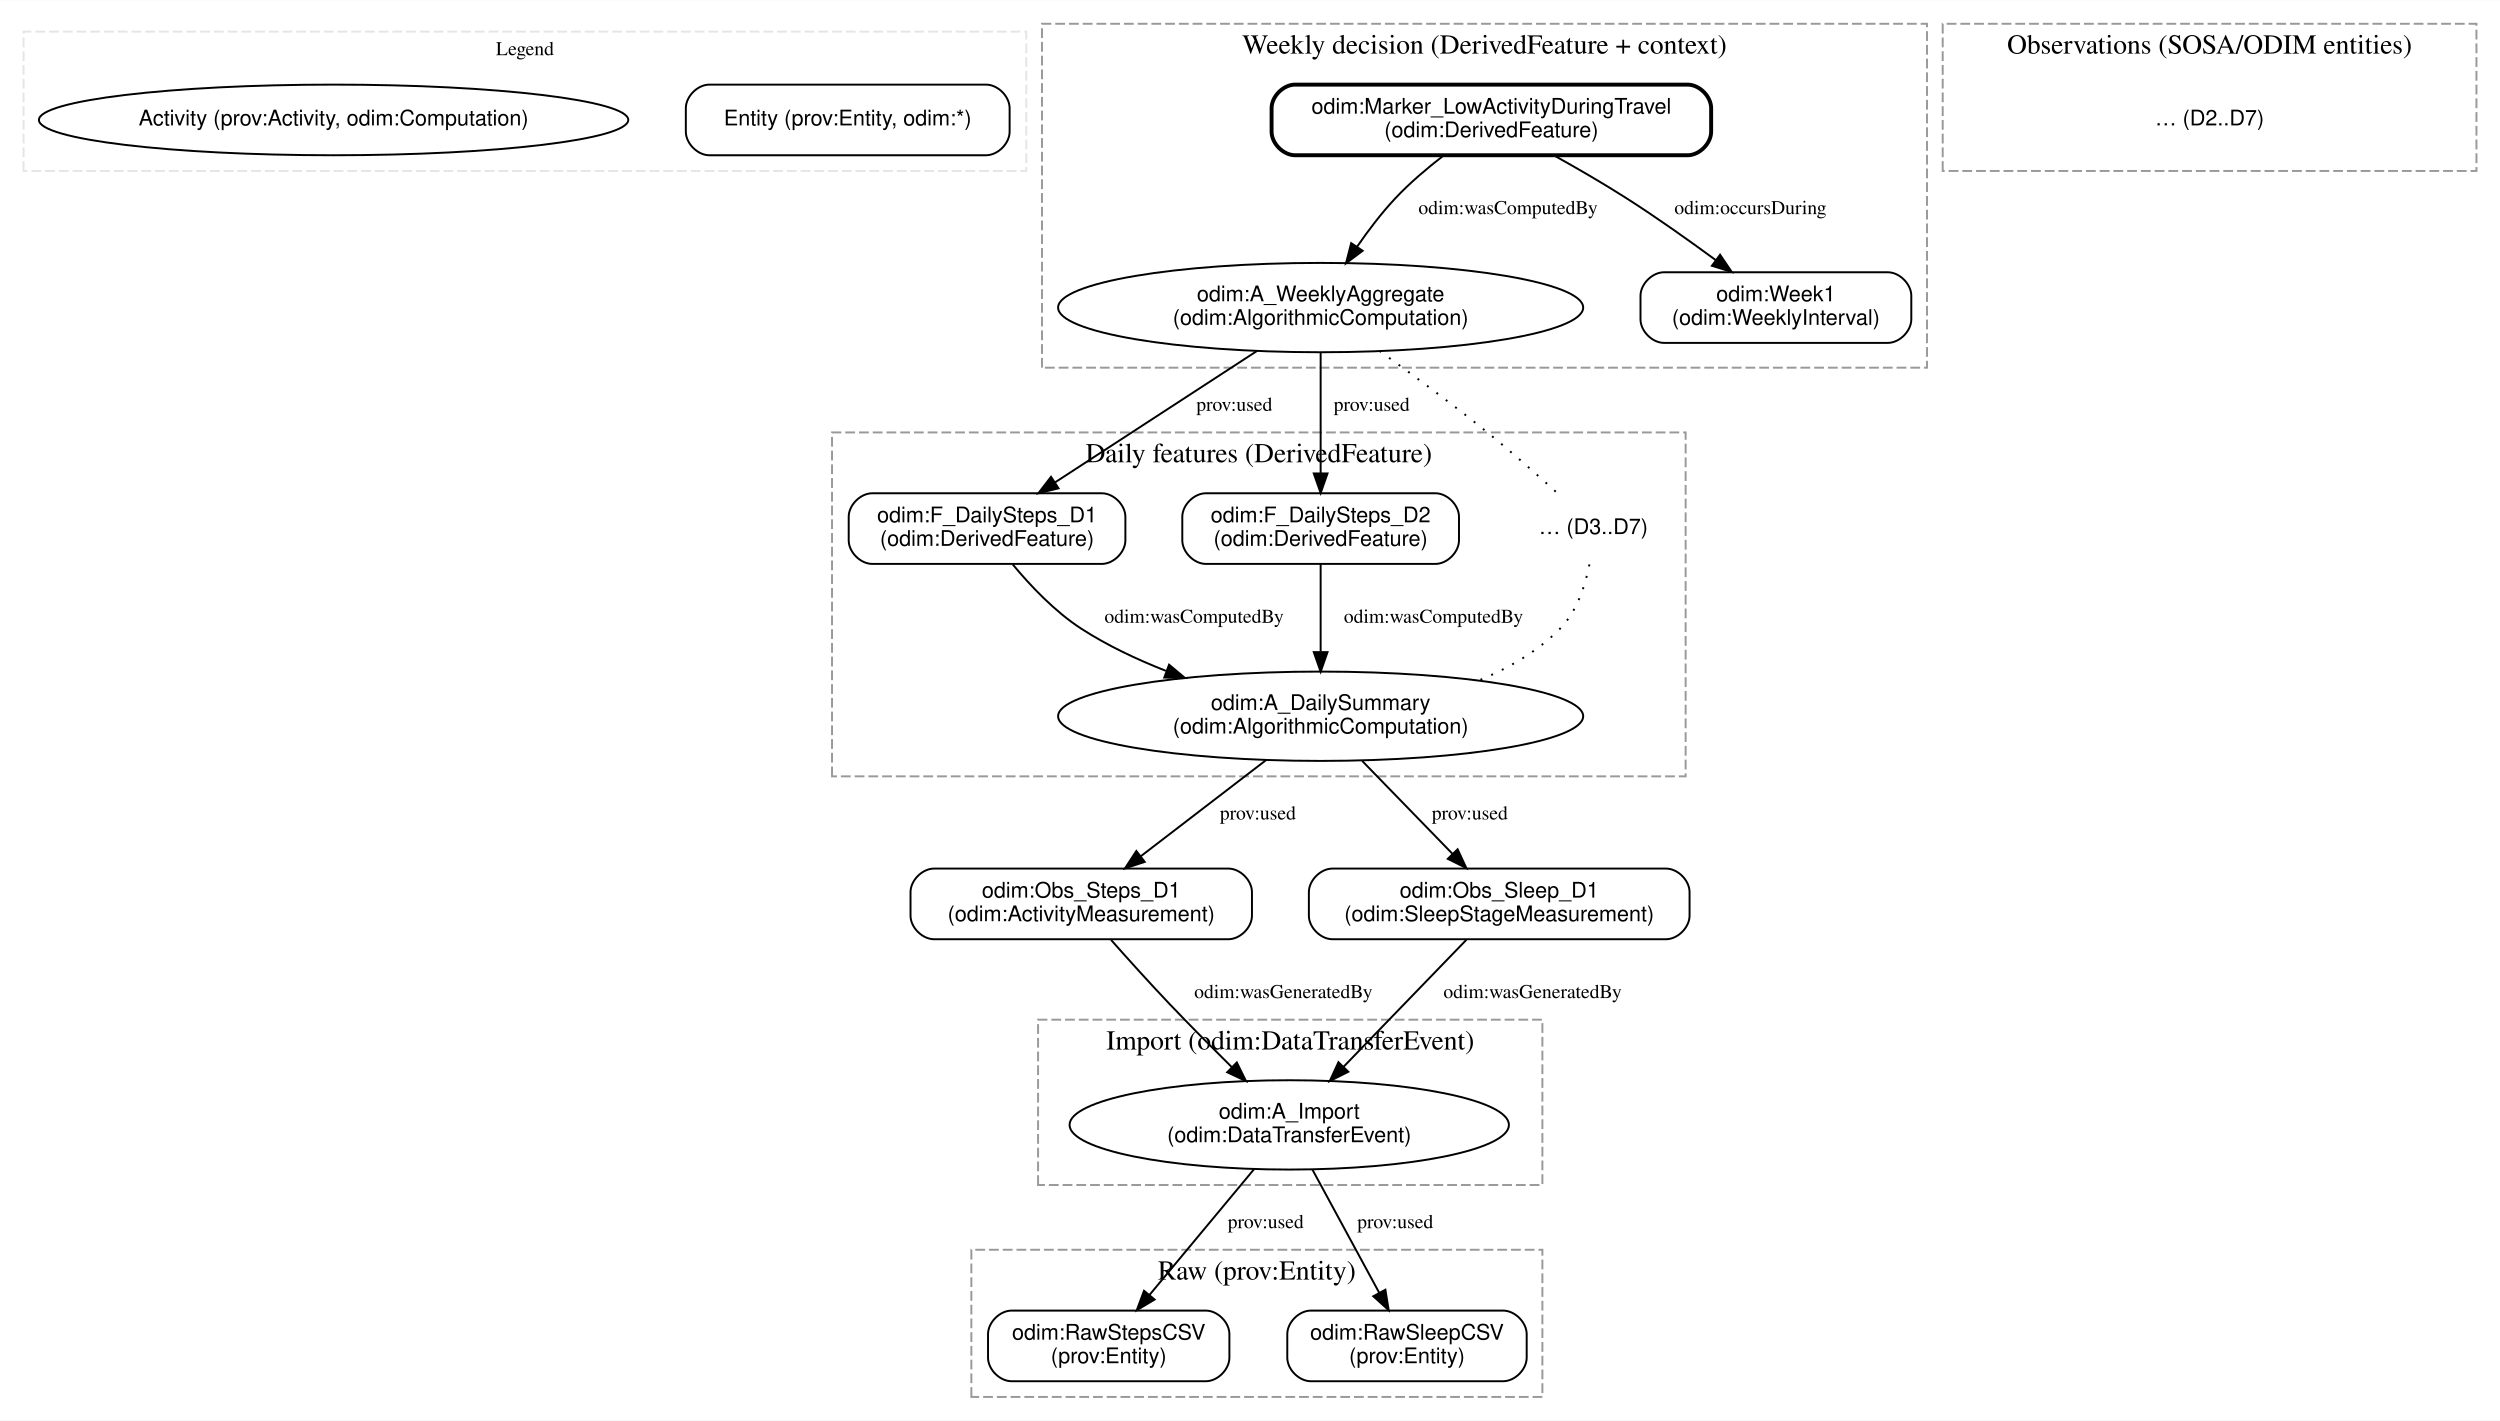
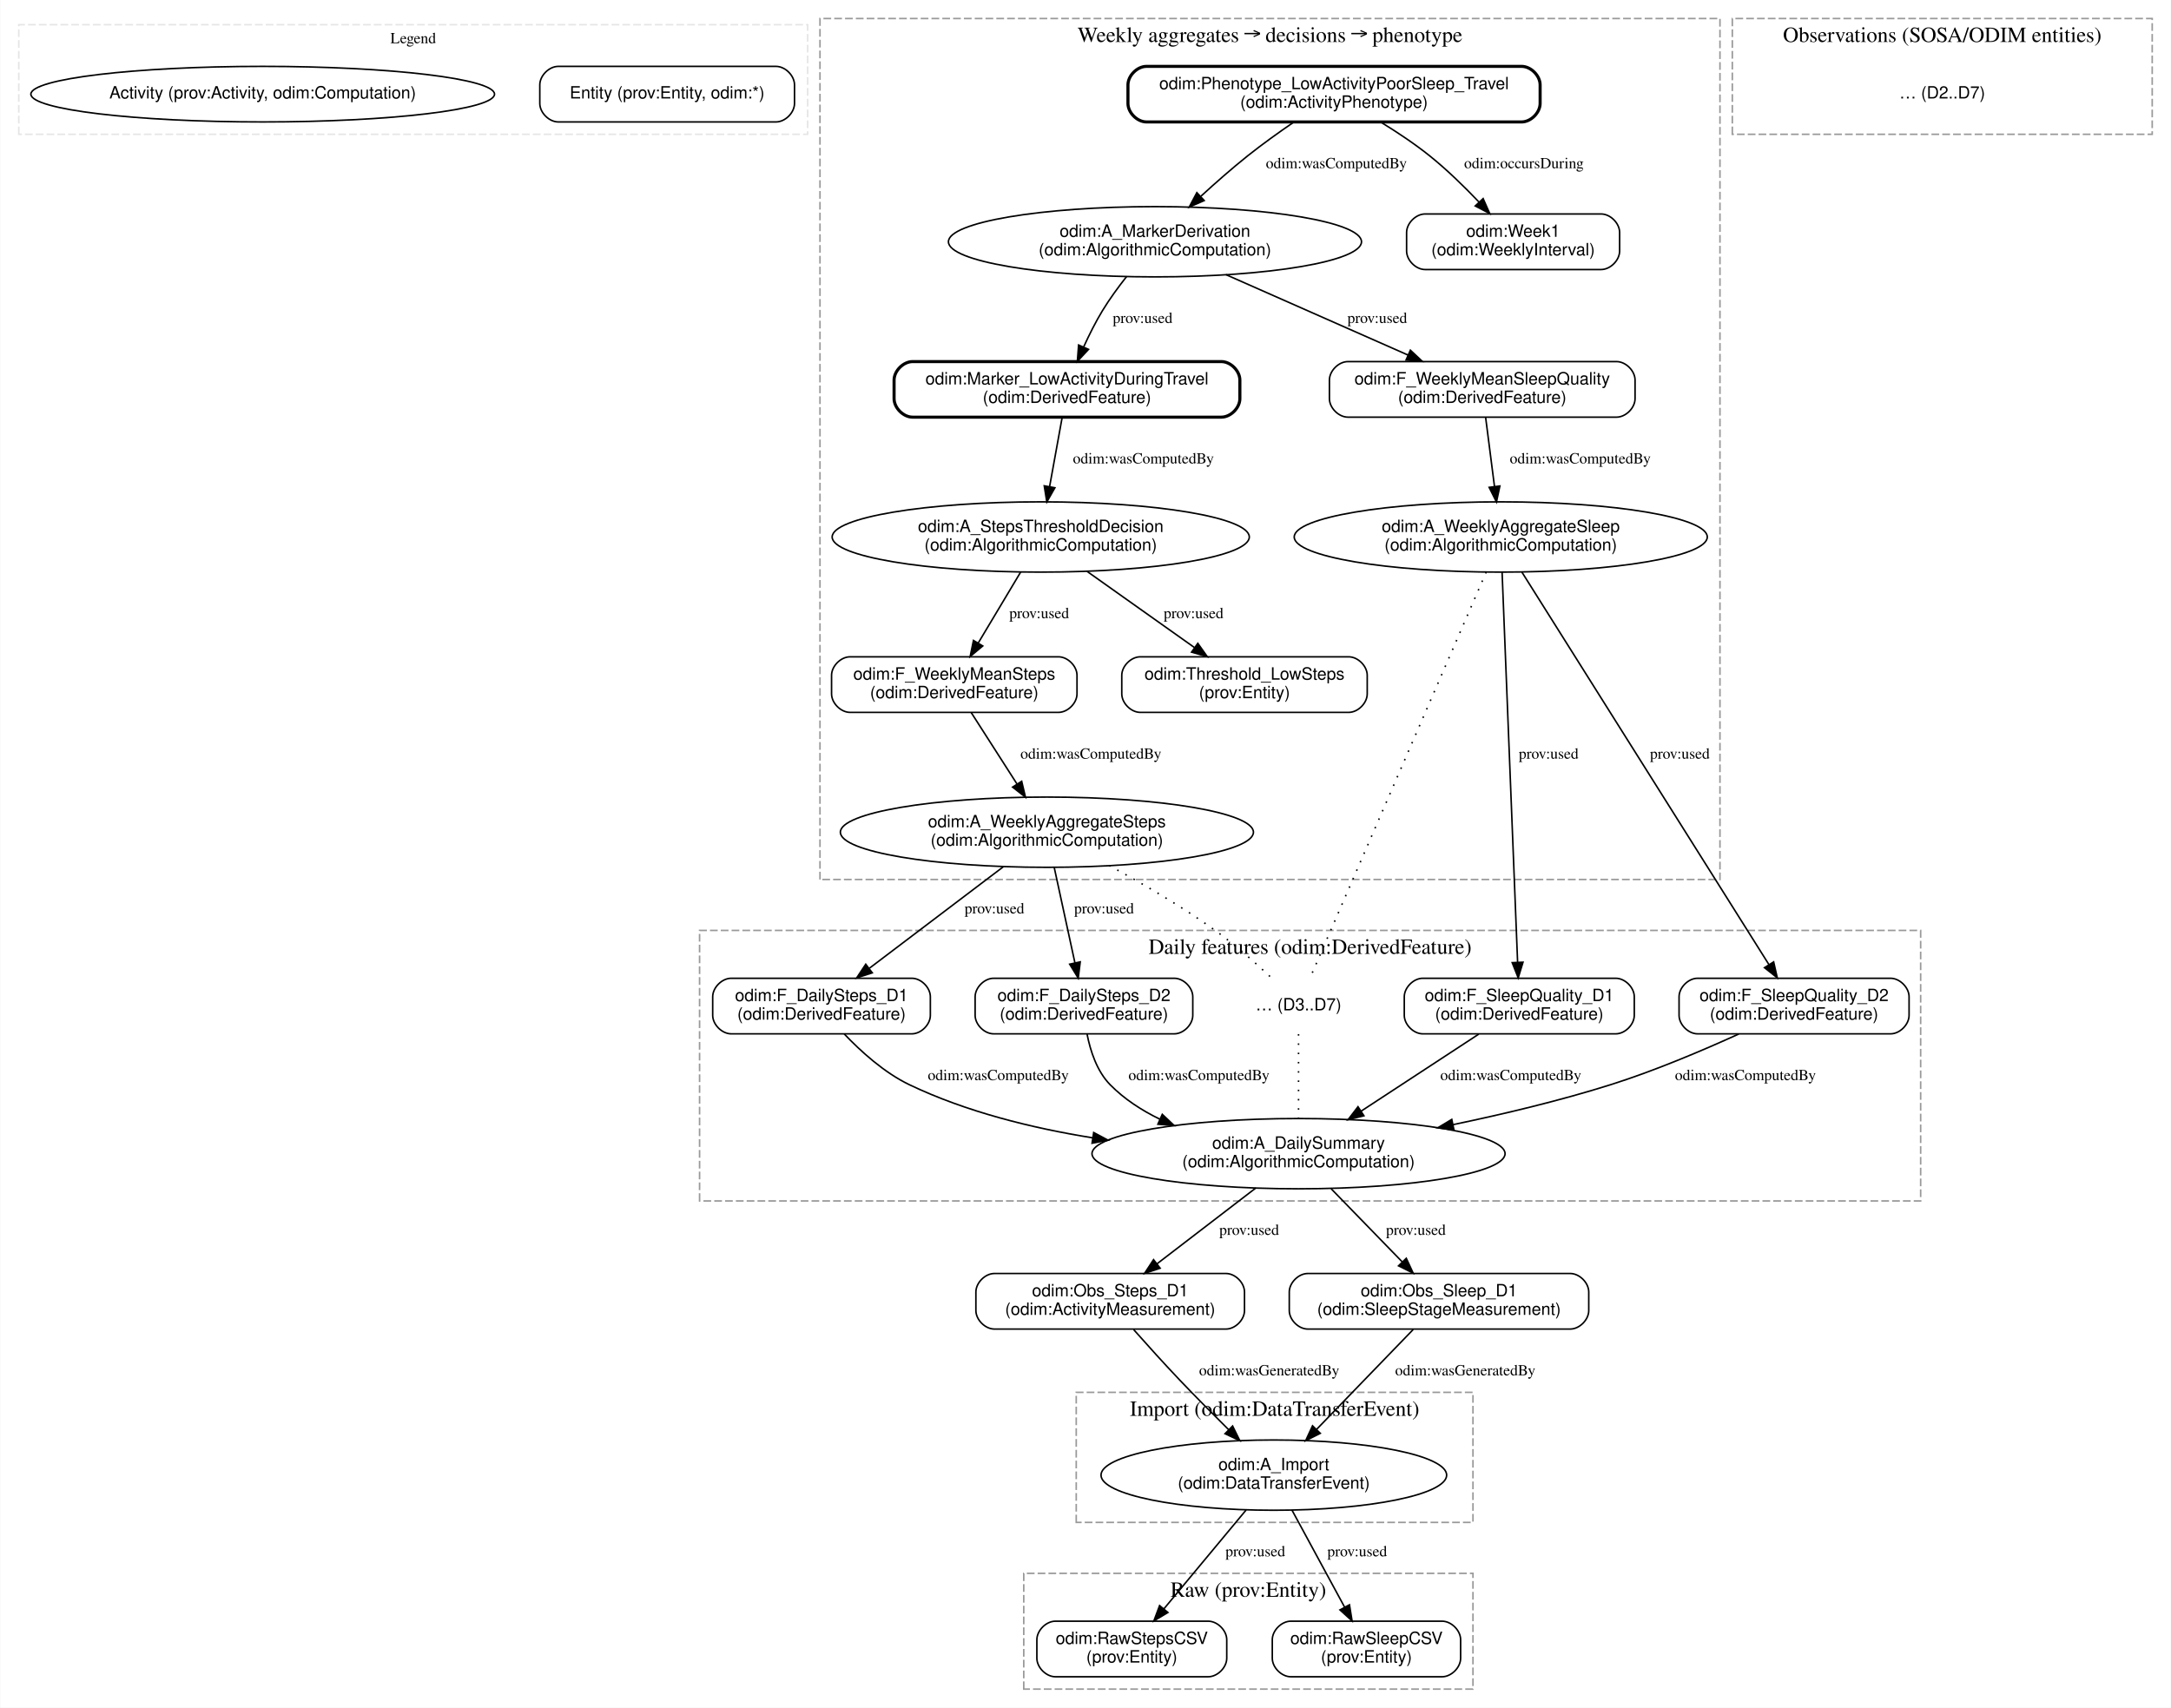
- <svg xmlns="http://www.w3.org/2000/svg" width="1274pt" height="724pt" viewBox="0.00 0.00 1274.00 723.76">
-   <g id="graph0" class="graph" transform="scale(1 1) rotate(0) translate(4 719.76)">
-     <polygon fill="white" stroke="transparent" points="-4,4 -4,-719.76 1270,-719.76 1270,4 -4,4" />
+ <svg xmlns="http://www.w3.org/2000/svg" width="1406pt" height="1106pt" viewBox="0.00 0.00 1406.00 1106.27">
+   <g id="graph0" class="graph" transform="scale(1 1) rotate(0) translate(4 1102.27)">
+     <polygon fill="white" stroke="transparent" points="-4,4 -4,-1102.27 1402,-1102.27 1402,4 -4,4" />
    <g id="clust1" class="cluster">
-       <polygon fill="none" stroke="#e5e5e5" stroke-dasharray="5,2" points="8,-632.76 8,-703.76 519,-703.76 519,-632.76 8,-632.76" />
-       <text text-anchor="middle" x="263.5" y="-691.76" font-family="Times,serif" font-size="10.00">Legend</text>
+       <polygon fill="none" stroke="#e5e5e5" stroke-dasharray="5,2" points="8,-1015.27 8,-1086.27 519,-1086.27 519,-1015.27 8,-1015.27" />
+       <text text-anchor="middle" x="263.5" y="-1074.27" font-family="Times,serif" font-size="10.00">Legend</text>
    </g>
    <g id="clust2" class="cluster">
-       <polygon fill="none" stroke="#999999" stroke-dasharray="5,2" points="491,-8 491,-83 782,-83 782,-8 491,-8" />
-       <text text-anchor="middle" x="636.5" y="-67.8" font-family="Times,serif" font-size="14.00">Raw (prov:Entity)</text>
+       <polygon fill="none" stroke="#999999" stroke-dasharray="5,2" points="659,-8 659,-83 950,-83 950,-8 659,-8" />
+       <text text-anchor="middle" x="804.5" y="-67.8" font-family="Times,serif" font-size="14.00">Raw (prov:Entity)</text>
    </g>
    <g id="clust3" class="cluster">
-       <polygon fill="none" stroke="#999999" stroke-dasharray="5,2" points="525,-116 525,-200.25 782,-200.25 782,-116 525,-116" />
-       <text text-anchor="middle" x="653.5" y="-185.05" font-family="Times,serif" font-size="14.00">Import (odim:DataTransferEvent)</text>
+       <polygon fill="none" stroke="#999999" stroke-dasharray="5,2" points="693,-116 693,-200.25 950,-200.25 950,-116 693,-116" />
+       <text text-anchor="middle" x="821.5" y="-185.05" font-family="Times,serif" font-size="14.00">Import (odim:DataTransferEvent)</text>
    </g>
    <g id="clust4" class="cluster">
-       <polygon fill="none" stroke="#999999" stroke-dasharray="5,2" points="986,-632.76 986,-707.76 1258,-707.76 1258,-632.76 986,-632.76" />
-       <text text-anchor="middle" x="1122" y="-692.56" font-family="Times,serif" font-size="14.00">Observations (SOSA/ODIM entities)</text>
+       <polygon fill="none" stroke="#999999" stroke-dasharray="5,2" points="1118,-1015.27 1118,-1090.27 1390,-1090.27 1390,-1015.27 1118,-1015.27" />
+       <text text-anchor="middle" x="1254" y="-1075.07" font-family="Times,serif" font-size="14.00">Observations (SOSA/ODIM entities)</text>
    </g>
    <g id="clust5" class="cluster">
-       <polygon fill="none" stroke="#999999" stroke-dasharray="5,2" points="420,-324.25 420,-499.51 855,-499.51 855,-324.25 420,-324.25" />
-       <text text-anchor="middle" x="637.5" y="-484.31" font-family="Times,serif" font-size="14.00">Daily features (DerivedFeature)</text>
+       <polygon fill="none" stroke="#999999" stroke-dasharray="5,2" points="449,-324.25 449,-499.51 1240,-499.51 1240,-324.25 449,-324.25" />
+       <text text-anchor="middle" x="844.5" y="-484.31" font-family="Times,serif" font-size="14.00">Daily features (odim:DerivedFeature)</text>
    </g>
    <g id="clust6" class="cluster">
-       <polygon fill="none" stroke="#999999" stroke-dasharray="5,2" points="527,-532.51 527,-707.76 978,-707.76 978,-532.51 527,-532.51" />
-       <text text-anchor="middle" x="752.5" y="-692.56" font-family="Times,serif" font-size="14.00">Weekly decision (DerivedFeature + context)</text>
+       <polygon fill="none" stroke="#999999" stroke-dasharray="5,2" points="527,-532.51 527,-1090.27 1110,-1090.27 1110,-532.51 527,-532.51" />
+       <text text-anchor="middle" x="818.5" y="-1075.07" font-family="Times,serif" font-size="14.00">Weekly aggregates → decisions → phenotype</text>
    </g>
    <g id="node1" class="node">
-       <path fill="none" stroke="black" d="M498.5,-676.76C498.5,-676.76 357.5,-676.76 357.5,-676.76 351.5,-676.76 345.5,-670.76 345.5,-664.76 345.5,-664.76 345.5,-652.76 345.5,-652.76 345.5,-646.76 351.5,-640.76 357.5,-640.76 357.5,-640.76 498.5,-640.76 498.5,-640.76 504.5,-640.76 510.5,-646.76 510.5,-652.76 510.5,-652.76 510.5,-664.76 510.5,-664.76 510.5,-670.76 504.5,-676.76 498.5,-676.76" />
-       <text text-anchor="middle" x="428" y="-655.96" font-family="Helvetica,sans-Serif" font-size="11.00">Entity (prov:Entity, odim:*)</text>
+       <path fill="none" stroke="black" d="M498.5,-1059.27C498.5,-1059.27 357.5,-1059.27 357.5,-1059.27 351.5,-1059.27 345.5,-1053.27 345.5,-1047.27 345.5,-1047.27 345.5,-1035.27 345.5,-1035.27 345.5,-1029.27 351.5,-1023.27 357.5,-1023.27 357.5,-1023.27 498.5,-1023.27 498.5,-1023.27 504.5,-1023.27 510.5,-1029.27 510.5,-1035.27 510.5,-1035.27 510.5,-1047.27 510.5,-1047.27 510.5,-1053.27 504.5,-1059.27 498.5,-1059.27" />
+       <text text-anchor="middle" x="428" y="-1038.47" font-family="Helvetica,sans-Serif" font-size="11.00">Entity (prov:Entity, odim:*)</text>
    </g>
    <g id="node2" class="node">
-       <ellipse fill="none" stroke="black" cx="166" cy="-658.76" rx="150.17" ry="18" />
-       <text text-anchor="middle" x="166" y="-655.96" font-family="Helvetica,sans-Serif" font-size="11.00">Activity (prov:Activity, odim:Computation)</text>
+       <ellipse fill="none" stroke="black" cx="166" cy="-1041.27" rx="150.17" ry="18" />
+       <text text-anchor="middle" x="166" y="-1038.47" font-family="Helvetica,sans-Serif" font-size="11.00">Activity (prov:Activity, odim:Computation)</text>
    </g>
    <g id="node3" class="node">
-       <path fill="none" stroke="black" d="M610.5,-52C610.5,-52 511.5,-52 511.5,-52 505.5,-52 499.5,-46 499.5,-40 499.5,-40 499.5,-28 499.5,-28 499.5,-22 505.5,-16 511.5,-16 511.5,-16 610.5,-16 610.5,-16 616.5,-16 622.5,-22 622.5,-28 622.5,-28 622.5,-40 622.5,-40 622.5,-46 616.5,-52 610.5,-52" />
-       <text text-anchor="middle" x="561" y="-37.2" font-family="Helvetica,sans-Serif" font-size="11.00">odim:RawStepsCSV</text>
-       <text text-anchor="middle" x="561" y="-25.2" font-family="Helvetica,sans-Serif" font-size="11.00">(prov:Entity)</text>
+       <path fill="none" stroke="black" d="M778.5,-52C778.5,-52 679.5,-52 679.5,-52 673.5,-52 667.5,-46 667.5,-40 667.5,-40 667.5,-28 667.5,-28 667.5,-22 673.5,-16 679.5,-16 679.5,-16 778.5,-16 778.5,-16 784.5,-16 790.5,-22 790.5,-28 790.5,-28 790.5,-40 790.5,-40 790.5,-46 784.5,-52 778.5,-52" />
+       <text text-anchor="middle" x="729" y="-37.2" font-family="Helvetica,sans-Serif" font-size="11.00">odim:RawStepsCSV</text>
+       <text text-anchor="middle" x="729" y="-25.2" font-family="Helvetica,sans-Serif" font-size="11.00">(prov:Entity)</text>
    </g>
    <g id="node4" class="node">
-       <path fill="none" stroke="black" d="M762,-52C762,-52 664,-52 664,-52 658,-52 652,-46 652,-40 652,-40 652,-28 652,-28 652,-22 658,-16 664,-16 664,-16 762,-16 762,-16 768,-16 774,-22 774,-28 774,-28 774,-40 774,-40 774,-46 768,-52 762,-52" />
-       <text text-anchor="middle" x="713" y="-37.2" font-family="Helvetica,sans-Serif" font-size="11.00">odim:RawSleepCSV</text>
-       <text text-anchor="middle" x="713" y="-25.2" font-family="Helvetica,sans-Serif" font-size="11.00">(prov:Entity)</text>
+       <path fill="none" stroke="black" d="M930,-52C930,-52 832,-52 832,-52 826,-52 820,-46 820,-40 820,-40 820,-28 820,-28 820,-22 826,-16 832,-16 832,-16 930,-16 930,-16 936,-16 942,-22 942,-28 942,-28 942,-40 942,-40 942,-46 936,-52 930,-52" />
+       <text text-anchor="middle" x="881" y="-37.2" font-family="Helvetica,sans-Serif" font-size="11.00">odim:RawSleepCSV</text>
+       <text text-anchor="middle" x="881" y="-25.2" font-family="Helvetica,sans-Serif" font-size="11.00">(prov:Entity)</text>
    </g>
    <g id="node5" class="node">
-       <ellipse fill="none" stroke="black" cx="653" cy="-146.63" rx="111.95" ry="22.76" />
-       <text text-anchor="middle" x="653" y="-149.83" font-family="Helvetica,sans-Serif" font-size="11.00">odim:A_Import</text>
-       <text text-anchor="middle" x="653" y="-137.83" font-family="Helvetica,sans-Serif" font-size="11.00">(odim:DataTransferEvent)</text>
+       <ellipse fill="none" stroke="black" cx="821" cy="-146.63" rx="111.95" ry="22.76" />
+       <text text-anchor="middle" x="821" y="-149.83" font-family="Helvetica,sans-Serif" font-size="11.00">odim:A_Import</text>
+       <text text-anchor="middle" x="821" y="-137.83" font-family="Helvetica,sans-Serif" font-size="11.00">(odim:DataTransferEvent)</text>
    </g>
    <g id="edge1" class="edge">
-       <path fill="none" stroke="black" d="M635.04,-124.03C619.76,-105.66 597.8,-79.25 581.77,-59.97" />
-       <polygon fill="black" stroke="black" points="584.38,-57.64 575.29,-52.19 579,-62.11 584.38,-57.64" />
-       <text text-anchor="middle" x="641" y="-94" font-family="Times,serif" font-size="10.00">prov:used</text>
+       <path fill="none" stroke="black" d="M803.04,-124.03C787.76,-105.66 765.8,-79.25 749.77,-59.97" />
+       <polygon fill="black" stroke="black" points="752.38,-57.64 743.29,-52.19 747,-62.11 752.38,-57.64" />
+       <text text-anchor="middle" x="809" y="-94" font-family="Times,serif" font-size="10.00">prov:used</text>
    </g>
    <g id="edge2" class="edge">
-       <path fill="none" stroke="black" d="M664.71,-124.03C674.5,-105.99 688.49,-80.19 698.89,-61.01" />
-       <polygon fill="black" stroke="black" points="701.99,-62.64 703.68,-52.19 695.83,-59.31 701.99,-62.64" />
-       <text text-anchor="middle" x="707" y="-94" font-family="Times,serif" font-size="10.00">prov:used</text>
+       <path fill="none" stroke="black" d="M832.71,-124.03C842.5,-105.99 856.49,-80.19 866.89,-61.01" />
+       <polygon fill="black" stroke="black" points="869.99,-62.64 871.68,-52.19 863.83,-59.31 869.99,-62.64" />
+       <text text-anchor="middle" x="875" y="-94" font-family="Times,serif" font-size="10.00">prov:used</text>
    </g>
    <g id="node6" class="node">
-       <path fill="none" stroke="black" d="M622,-277.25C622,-277.25 472,-277.25 472,-277.25 466,-277.25 460,-271.25 460,-265.25 460,-265.25 460,-253.25 460,-253.25 460,-247.25 466,-241.25 472,-241.25 472,-241.25 622,-241.25 622,-241.25 628,-241.25 634,-247.25 634,-253.25 634,-253.25 634,-265.25 634,-265.25 634,-271.25 628,-277.25 622,-277.25" />
-       <text text-anchor="middle" x="547" y="-262.45" font-family="Helvetica,sans-Serif" font-size="11.00">odim:Obs_Steps_D1</text>
-       <text text-anchor="middle" x="547" y="-250.45" font-family="Helvetica,sans-Serif" font-size="11.00">(odim:ActivityMeasurement)</text>
+       <path fill="none" stroke="black" d="M790,-277.25C790,-277.25 640,-277.25 640,-277.25 634,-277.25 628,-271.25 628,-265.25 628,-265.25 628,-253.25 628,-253.25 628,-247.25 634,-241.25 640,-241.25 640,-241.25 790,-241.25 790,-241.25 796,-241.25 802,-247.25 802,-253.25 802,-253.25 802,-265.25 802,-265.25 802,-271.25 796,-277.25 790,-277.25" />
+       <text text-anchor="middle" x="715" y="-262.45" font-family="Helvetica,sans-Serif" font-size="11.00">odim:Obs_Steps_D1</text>
+       <text text-anchor="middle" x="715" y="-250.45" font-family="Helvetica,sans-Serif" font-size="11.00">(odim:ActivityMeasurement)</text>
    </g>
    <g id="edge3" class="edge">
-       <path fill="none" stroke="black" d="M562.18,-240.92C570.8,-231.19 581.86,-218.91 592,-208.25 602.19,-197.55 613.62,-186.06 623.8,-175.99" />
-       <polygon fill="black" stroke="black" points="626.29,-178.45 630.97,-168.94 621.38,-173.46 626.29,-178.45" />
-       <text text-anchor="middle" x="650" y="-211.25" font-family="Times,serif" font-size="10.00">odim:wasGeneratedBy</text>
+       <path fill="none" stroke="black" d="M730.18,-240.92C738.8,-231.19 749.86,-218.91 760,-208.25 770.19,-197.55 781.62,-186.06 791.8,-175.99" />
+       <polygon fill="black" stroke="black" points="794.29,-178.45 798.97,-168.94 789.38,-173.46 794.29,-178.45" />
+       <text text-anchor="middle" x="818" y="-211.25" font-family="Times,serif" font-size="10.00">odim:wasGeneratedBy</text>
    </g>
    <g id="node7" class="node">
-       <path fill="none" stroke="black" d="M845,-277.25C845,-277.25 675,-277.25 675,-277.25 669,-277.25 663,-271.25 663,-265.25 663,-265.25 663,-253.25 663,-253.25 663,-247.25 669,-241.25 675,-241.25 675,-241.25 845,-241.25 845,-241.25 851,-241.25 857,-247.25 857,-253.25 857,-253.25 857,-265.25 857,-265.25 857,-271.25 851,-277.25 845,-277.25" />
-       <text text-anchor="middle" x="760" y="-262.45" font-family="Helvetica,sans-Serif" font-size="11.00">odim:Obs_Sleep_D1</text>
-       <text text-anchor="middle" x="760" y="-250.45" font-family="Helvetica,sans-Serif" font-size="11.00">(odim:SleepStageMeasurement)</text>
+       <path fill="none" stroke="black" d="M1013,-277.25C1013,-277.25 843,-277.25 843,-277.25 837,-277.25 831,-271.25 831,-265.25 831,-265.25 831,-253.25 831,-253.25 831,-247.25 837,-241.25 843,-241.25 843,-241.25 1013,-241.25 1013,-241.25 1019,-241.25 1025,-247.25 1025,-253.25 1025,-253.25 1025,-265.25 1025,-265.25 1025,-271.25 1019,-277.25 1013,-277.25" />
+       <text text-anchor="middle" x="928" y="-262.45" font-family="Helvetica,sans-Serif" font-size="11.00">odim:Obs_Sleep_D1</text>
+       <text text-anchor="middle" x="928" y="-250.45" font-family="Helvetica,sans-Serif" font-size="11.00">(odim:SleepStageMeasurement)</text>
    </g>
    <g id="edge4" class="edge">
-       <path fill="none" stroke="black" d="M743.28,-240.97C726.53,-223.65 700.45,-196.69 680.62,-176.19" />
-       <polygon fill="black" stroke="black" points="683.1,-173.71 673.63,-168.96 678.07,-178.58 683.1,-173.71" />
-       <text text-anchor="middle" x="777" y="-211.25" font-family="Times,serif" font-size="10.00">odim:wasGeneratedBy</text>
+       <path fill="none" stroke="black" d="M911.28,-240.97C894.53,-223.65 868.45,-196.69 848.62,-176.19" />
+       <polygon fill="black" stroke="black" points="851.1,-173.71 841.63,-168.96 846.07,-178.58 851.1,-173.71" />
+       <text text-anchor="middle" x="945" y="-211.25" font-family="Times,serif" font-size="10.00">odim:wasGeneratedBy</text>
    </g>
    <g id="node8" class="node">
-       <text text-anchor="middle" x="1122" y="-655.96" font-family="Helvetica,sans-Serif" font-size="11.00">… (D2..D7)</text>
+       <text text-anchor="middle" x="1254" y="-1038.47" font-family="Helvetica,sans-Serif" font-size="11.00">… (D2..D7)</text>
    </g>
    <g id="node9" class="node">
-       <ellipse fill="none" stroke="black" cx="669" cy="-354.88" rx="133.79" ry="22.76" />
-       <text text-anchor="middle" x="669" y="-358.08" font-family="Helvetica,sans-Serif" font-size="11.00">odim:A_DailySummary</text>
-       <text text-anchor="middle" x="669" y="-346.08" font-family="Helvetica,sans-Serif" font-size="11.00">(odim:AlgorithmicComputation)</text>
+       <ellipse fill="none" stroke="black" cx="837" cy="-354.88" rx="133.79" ry="22.76" />
+       <text text-anchor="middle" x="837" y="-358.08" font-family="Helvetica,sans-Serif" font-size="11.00">odim:A_DailySummary</text>
+       <text text-anchor="middle" x="837" y="-346.08" font-family="Helvetica,sans-Serif" font-size="11.00">(odim:AlgorithmicComputation)</text>
    </g>
    <g id="edge5" class="edge">
-       <path fill="none" stroke="black" d="M641.32,-332.64C622.25,-318 596.91,-298.56 577.3,-283.51" />
-       <polygon fill="black" stroke="black" points="579.35,-280.67 569.28,-277.35 575.08,-286.22 579.35,-280.67" />
-       <text text-anchor="middle" x="637" y="-302.25" font-family="Times,serif" font-size="10.00">prov:used</text>
+       <path fill="none" stroke="black" d="M809.32,-332.64C790.25,-318 764.91,-298.56 745.3,-283.51" />
+       <polygon fill="black" stroke="black" points="747.35,-280.67 737.28,-277.35 743.08,-286.22 747.35,-280.67" />
+       <text text-anchor="middle" x="805" y="-302.25" font-family="Times,serif" font-size="10.00">prov:used</text>
    </g>
    <g id="edge6" class="edge">
-       <path fill="none" stroke="black" d="M690.11,-332.17C703.88,-318 721.88,-299.47 736.17,-284.78" />
-       <polygon fill="black" stroke="black" points="738.8,-287.09 743.26,-277.48 733.78,-282.21 738.8,-287.09" />
-       <text text-anchor="middle" x="745" y="-302.25" font-family="Times,serif" font-size="10.00">prov:used</text>
+       <path fill="none" stroke="black" d="M858.11,-332.17C871.88,-318 889.88,-299.47 904.17,-284.78" />
+       <polygon fill="black" stroke="black" points="906.8,-287.09 911.26,-277.48 901.78,-282.21 906.8,-287.09" />
+       <text text-anchor="middle" x="913" y="-302.25" font-family="Times,serif" font-size="10.00">prov:used</text>
    </g>
    <g id="node10" class="node">
-       <path fill="none" stroke="black" d="M557.5,-468.51C557.5,-468.51 440.5,-468.51 440.5,-468.51 434.5,-468.51 428.5,-462.51 428.5,-456.51 428.5,-456.51 428.5,-444.51 428.5,-444.51 428.5,-438.51 434.5,-432.51 440.5,-432.51 440.5,-432.51 557.5,-432.51 557.5,-432.51 563.5,-432.51 569.5,-438.51 569.5,-444.51 569.5,-444.51 569.5,-456.51 569.5,-456.51 569.5,-462.51 563.5,-468.51 557.5,-468.51" />
-       <text text-anchor="middle" x="499" y="-453.71" font-family="Helvetica,sans-Serif" font-size="11.00">odim:F_DailySteps_D1</text>
-       <text text-anchor="middle" x="499" y="-441.71" font-family="Helvetica,sans-Serif" font-size="11.00">(odim:DerivedFeature)</text>
+       <path fill="none" stroke="black" d="M586.5,-468.51C586.5,-468.51 469.5,-468.51 469.5,-468.51 463.5,-468.51 457.5,-462.51 457.5,-456.51 457.5,-456.51 457.5,-444.51 457.5,-444.51 457.5,-438.51 463.5,-432.51 469.5,-432.51 469.5,-432.51 586.5,-432.51 586.5,-432.51 592.5,-432.51 598.5,-438.51 598.5,-444.51 598.5,-444.51 598.5,-456.51 598.5,-456.51 598.5,-462.51 592.5,-468.51 586.5,-468.51" />
+       <text text-anchor="middle" x="528" y="-453.71" font-family="Helvetica,sans-Serif" font-size="11.00">odim:F_DailySteps_D1</text>
+       <text text-anchor="middle" x="528" y="-441.71" font-family="Helvetica,sans-Serif" font-size="11.00">(odim:DerivedFeature)</text>
    </g>
    <g id="edge7" class="edge">
-       <path fill="none" stroke="black" d="M512.09,-432.24C520.95,-421.56 533.47,-408.27 547,-399.51 560.17,-390.99 575.21,-383.87 590.13,-378.02" />
-       <polygon fill="black" stroke="black" points="591.76,-381.15 599.9,-374.36 589.31,-374.59 591.76,-381.15" />
-       <text text-anchor="middle" x="604.5" y="-402.51" font-family="Times,serif" font-size="10.00">odim:wasComputedBy</text>
+       <path fill="none" stroke="black" d="M542.72,-432.43C553.33,-421.26 568.61,-407.34 585,-399.51 621.56,-382.04 664.08,-371.48 703.67,-365.13" />
+       <polygon fill="black" stroke="black" points="704.31,-368.57 713.66,-363.6 703.25,-361.65 704.31,-368.57" />
+       <text text-anchor="middle" x="642.5" y="-402.51" font-family="Times,serif" font-size="10.00">odim:wasComputedBy</text>
    </g>
    <g id="node11" class="node">
-       <path fill="none" stroke="black" d="M727.5,-468.51C727.5,-468.51 610.5,-468.51 610.5,-468.51 604.5,-468.51 598.5,-462.51 598.5,-456.51 598.5,-456.51 598.5,-444.51 598.5,-444.51 598.5,-438.51 604.5,-432.51 610.5,-432.51 610.5,-432.51 727.5,-432.51 727.5,-432.51 733.5,-432.51 739.5,-438.51 739.5,-444.51 739.5,-444.51 739.5,-456.51 739.5,-456.51 739.5,-462.51 733.5,-468.51 727.5,-468.51" />
-       <text text-anchor="middle" x="669" y="-453.71" font-family="Helvetica,sans-Serif" font-size="11.00">odim:F_DailySteps_D2</text>
-       <text text-anchor="middle" x="669" y="-441.71" font-family="Helvetica,sans-Serif" font-size="11.00">(odim:DerivedFeature)</text>
+       <path fill="none" stroke="black" d="M756.5,-468.51C756.5,-468.51 639.5,-468.51 639.5,-468.51 633.5,-468.51 627.5,-462.51 627.5,-456.51 627.5,-456.51 627.5,-444.51 627.5,-444.51 627.5,-438.51 633.5,-432.51 639.5,-432.51 639.5,-432.51 756.5,-432.51 756.5,-432.51 762.5,-432.51 768.5,-438.51 768.5,-444.51 768.5,-444.51 768.5,-456.51 768.5,-456.51 768.5,-462.51 762.5,-468.51 756.5,-468.51" />
+       <text text-anchor="middle" x="698" y="-453.71" font-family="Helvetica,sans-Serif" font-size="11.00">odim:F_DailySteps_D2</text>
+       <text text-anchor="middle" x="698" y="-441.71" font-family="Helvetica,sans-Serif" font-size="11.00">(odim:DerivedFeature)</text>
    </g>
    <g id="edge8" class="edge">
-       <path fill="none" stroke="black" d="M669,-432.34C669,-419.93 669,-402.81 669,-387.92" />
-       <polygon fill="black" stroke="black" points="672.5,-387.56 669,-377.56 665.5,-387.56 672.5,-387.56" />
-       <text text-anchor="middle" x="726.5" y="-402.51" font-family="Times,serif" font-size="10.00">odim:wasComputedBy</text>
+       <path fill="none" stroke="black" d="M700.03,-432.23C702.13,-421.55 706.38,-408.26 715,-399.51 724.12,-390.25 735.33,-382.95 747.23,-377.19" />
+       <polygon fill="black" stroke="black" points="748.74,-380.35 756.45,-373.08 745.89,-373.96 748.74,-380.35" />
+       <text text-anchor="middle" x="772.5" y="-402.51" font-family="Times,serif" font-size="10.00">odim:wasComputedBy</text>
    </g>
    <g id="node12" class="node">
-       <text text-anchor="middle" x="808" y="-447.71" font-family="Helvetica,sans-Serif" font-size="11.00">… (D3..D7)</text>
+       <text text-anchor="middle" x="837" y="-447.71" font-family="Helvetica,sans-Serif" font-size="11.00">… (D3..D7)</text>
+     </g>
+     <g id="edge11" class="edge">
+       <path fill="none" stroke="black" stroke-dasharray="1,5" d="M837,-432.34C837,-416.92 837,-394.22 837,-377.56" />
+     </g>
+     <g id="node13" class="node">
+       <path fill="none" stroke="black" d="M1042.5,-468.51C1042.5,-468.51 917.5,-468.51 917.5,-468.51 911.5,-468.51 905.5,-462.51 905.5,-456.51 905.5,-456.51 905.5,-444.51 905.5,-444.51 905.5,-438.51 911.5,-432.51 917.5,-432.51 917.5,-432.51 1042.5,-432.51 1042.5,-432.51 1048.5,-432.51 1054.5,-438.51 1054.5,-444.51 1054.5,-444.51 1054.5,-456.51 1054.5,-456.51 1054.5,-462.51 1048.5,-468.51 1042.5,-468.51" />
+       <text text-anchor="middle" x="980" y="-453.71" font-family="Helvetica,sans-Serif" font-size="11.00">odim:F_SleepQuality_D1</text>
+       <text text-anchor="middle" x="980" y="-441.71" font-family="Helvetica,sans-Serif" font-size="11.00">(odim:DerivedFeature)</text>
    </g>
    <g id="edge9" class="edge">
-       <path fill="none" stroke="black" stroke-dasharray="1,5" d="M805.97,-432.23C803.87,-421.55 799.62,-408.26 791,-399.51 779.56,-387.89 764.81,-379.35 749.55,-373.08" />
-     </g>
-     <g id="node13" class="node">
-       <ellipse fill="none" stroke="black" cx="669" cy="-563.14" rx="133.79" ry="22.76" />
-       <text text-anchor="middle" x="669" y="-566.34" font-family="Helvetica,sans-Serif" font-size="11.00">odim:A_WeeklyAggregate</text>
-       <text text-anchor="middle" x="669" y="-554.34" font-family="Helvetica,sans-Serif" font-size="11.00">(odim:AlgorithmicComputation)</text>
+       <path fill="none" stroke="black" d="M953.77,-432.34C932.42,-418.36 901.92,-398.39 877.45,-382.37" />
+       <polygon fill="black" stroke="black" points="879.35,-379.43 869.07,-376.88 875.52,-385.29 879.35,-379.43" />
+       <text text-anchor="middle" x="974.5" y="-402.51" font-family="Times,serif" font-size="10.00">odim:wasComputedBy</text>
+     </g>
+     <g id="node14" class="node">
+       <path fill="none" stroke="black" d="M1220.5,-468.51C1220.5,-468.51 1095.5,-468.51 1095.5,-468.51 1089.5,-468.51 1083.5,-462.51 1083.5,-456.51 1083.5,-456.51 1083.5,-444.51 1083.5,-444.51 1083.5,-438.51 1089.5,-432.51 1095.5,-432.51 1095.5,-432.51 1220.5,-432.51 1220.5,-432.51 1226.5,-432.51 1232.5,-438.51 1232.5,-444.51 1232.5,-444.51 1232.5,-456.51 1232.5,-456.51 1232.5,-462.51 1226.5,-468.51 1220.5,-468.51" />
+       <text text-anchor="middle" x="1158" y="-453.71" font-family="Helvetica,sans-Serif" font-size="11.00">odim:F_SleepQuality_D2</text>
+       <text text-anchor="middle" x="1158" y="-441.71" font-family="Helvetica,sans-Serif" font-size="11.00">(odim:DerivedFeature)</text>
    </g>
    <g id="edge10" class="edge">
-       <path fill="none" stroke="black" d="M636.62,-541.07C607.16,-521.9 563.8,-493.68 533.65,-474.06" />
-       <polygon fill="black" stroke="black" points="535.42,-471.04 525.13,-468.51 531.6,-476.9 535.42,-471.04" />
-       <text text-anchor="middle" x="625" y="-510.51" font-family="Times,serif" font-size="10.00">prov:used</text>
-     </g>
-     <g id="edge11" class="edge">
-       <path fill="none" stroke="black" d="M669,-540.28C669,-522.62 669,-497.66 669,-478.71" />
-       <polygon fill="black" stroke="black" points="672.5,-478.61 669,-468.61 665.5,-478.61 672.5,-478.61" />
-       <text text-anchor="middle" x="695" y="-510.51" font-family="Times,serif" font-size="10.00">prov:used</text>
+       <path fill="none" stroke="black" d="M1122.19,-432.41C1098.9,-421.81 1067.64,-408.53 1039,-399.51 1006.36,-389.23 970,-380.55 937.22,-373.71" />
+       <polygon fill="black" stroke="black" points="937.68,-370.23 927.18,-371.64 936.27,-377.08 937.68,-370.23" />
+       <text text-anchor="middle" x="1126.5" y="-402.51" font-family="Times,serif" font-size="10.00">odim:wasComputedBy</text>
+     </g>
+     <g id="node15" class="node">
+       <ellipse fill="none" stroke="black" cx="674" cy="-563.14" rx="133.79" ry="22.76" />
+       <text text-anchor="middle" x="674" y="-566.34" font-family="Helvetica,sans-Serif" font-size="11.00">odim:A_WeeklyAggregateSteps</text>
+       <text text-anchor="middle" x="674" y="-554.34" font-family="Helvetica,sans-Serif" font-size="11.00">(odim:AlgorithmicComputation)</text>
    </g>
    <g id="edge12" class="edge">
-       <path fill="none" stroke="black" stroke-dasharray="1,5" d="M699.01,-541.05C715.51,-529.2 736.2,-513.93 754,-499.51 766.09,-489.72 779.13,-478.15 789.37,-468.83" />
-     </g>
-     <g id="node14" class="node">
-       <path fill="none" stroke="black" stroke-width="2" d="M856,-676.76C856,-676.76 656,-676.76 656,-676.76 650,-676.76 644,-670.76 644,-664.76 644,-664.76 644,-652.76 644,-652.76 644,-646.76 650,-640.76 656,-640.76 656,-640.76 856,-640.76 856,-640.76 862,-640.76 868,-646.76 868,-652.76 868,-652.76 868,-664.76 868,-664.76 868,-670.76 862,-676.76 856,-676.76" />
-       <text text-anchor="middle" x="756" y="-661.96" font-family="Helvetica,sans-Serif" font-size="11.00">odim:Marker_LowActivityDuringTravel</text>
-       <text text-anchor="middle" x="756" y="-649.96" font-family="Helvetica,sans-Serif" font-size="11.00">(odim:DerivedFeature)</text>
+       <path fill="none" stroke="black" d="M645.85,-540.81C620.98,-521.97 584.78,-494.54 559.08,-475.06" />
+       <polygon fill="black" stroke="black" points="560.88,-472.03 550.79,-468.78 556.65,-477.61 560.88,-472.03" />
+       <text text-anchor="middle" x="640" y="-510.51" font-family="Times,serif" font-size="10.00">prov:used</text>
    </g>
    <g id="edge13" class="edge">
-       <path fill="none" stroke="black" d="M731.62,-640.61C723.36,-634.23 714.36,-626.62 707,-618.76 700.02,-611.32 693.33,-602.51 687.57,-594.16" />
-       <polygon fill="black" stroke="black" points="690.39,-592.08 681.92,-585.71 684.57,-595.97 690.39,-592.08" />
-       <text text-anchor="middle" x="764.5" y="-610.76" font-family="Times,serif" font-size="10.00">odim:wasComputedBy</text>
-     </g>
-     <g id="node15" class="node">
-       <path fill="none" stroke="black" d="M958,-581.14C958,-581.14 844,-581.14 844,-581.14 838,-581.14 832,-575.14 832,-569.14 832,-569.14 832,-557.14 832,-557.14 832,-551.14 838,-545.14 844,-545.14 844,-545.14 958,-545.14 958,-545.14 964,-545.14 970,-551.14 970,-557.14 970,-557.14 970,-569.14 970,-569.14 970,-575.14 964,-581.14 958,-581.14" />
-       <text text-anchor="middle" x="901" y="-566.34" font-family="Helvetica,sans-Serif" font-size="11.00">odim:Week1</text>
-       <text text-anchor="middle" x="901" y="-554.34" font-family="Helvetica,sans-Serif" font-size="11.00">(odim:WeeklyInterval)</text>
+       <path fill="none" stroke="black" d="M678.74,-540.28C682.59,-522.54 688.04,-497.43 692.16,-478.44" />
+       <polygon fill="black" stroke="black" points="695.59,-479.13 694.29,-468.61 688.75,-477.64 695.59,-479.13" />
+       <text text-anchor="middle" x="711" y="-510.51" font-family="Times,serif" font-size="10.00">prov:used</text>
    </g>
    <g id="edge14" class="edge">
-       <path fill="none" stroke="black" d="M788.03,-640.61C799.82,-634.05 813.17,-626.32 825,-618.76 840.31,-608.98 856.74,-597.32 870.39,-587.29" />
-       <polygon fill="black" stroke="black" points="872.55,-590.06 878.5,-581.29 868.38,-584.43 872.55,-590.06" />
-       <text text-anchor="middle" x="888" y="-610.76" font-family="Times,serif" font-size="10.00">odim:occursDuring</text>
+       <path fill="none" stroke="black" stroke-dasharray="1,5" d="M714.31,-541.55C735.41,-530.14 761.3,-515.13 783,-499.51 795.83,-490.27 809.11,-478.5 819.29,-468.93" />
+     </g>
+     <g id="node16" class="node">
+       <path fill="none" stroke="black" d="M681.5,-676.76C681.5,-676.76 546.5,-676.76 546.5,-676.76 540.5,-676.76 534.5,-670.76 534.5,-664.76 534.5,-664.76 534.5,-652.76 534.5,-652.76 534.5,-646.76 540.5,-640.76 546.5,-640.76 546.5,-640.76 681.5,-640.76 681.5,-640.76 687.5,-640.76 693.5,-646.76 693.5,-652.76 693.5,-652.76 693.5,-664.76 693.5,-664.76 693.5,-670.76 687.5,-676.76 681.5,-676.76" />
+       <text text-anchor="middle" x="614" y="-661.96" font-family="Helvetica,sans-Serif" font-size="11.00">odim:F_WeeklyMeanSteps</text>
+       <text text-anchor="middle" x="614" y="-649.96" font-family="Helvetica,sans-Serif" font-size="11.00">(odim:DerivedFeature)</text>
+     </g>
+     <g id="edge15" class="edge">
+       <path fill="none" stroke="black" d="M625,-640.59C633.26,-627.71 644.78,-609.73 654.58,-594.44" />
+       <polygon fill="black" stroke="black" points="657.66,-596.12 660.11,-585.82 651.77,-592.35 657.66,-596.12" />
+       <text text-anchor="middle" x="702.5" y="-610.76" font-family="Times,serif" font-size="10.00">odim:wasComputedBy</text>
+     </g>
+     <g id="node17" class="node">
+       <path fill="none" stroke="black" d="M869.5,-676.76C869.5,-676.76 734.5,-676.76 734.5,-676.76 728.5,-676.76 722.5,-670.76 722.5,-664.76 722.5,-664.76 722.5,-652.76 722.5,-652.76 722.5,-646.76 728.5,-640.76 734.5,-640.76 734.5,-640.76 869.5,-640.76 869.5,-640.76 875.5,-640.76 881.5,-646.76 881.5,-652.76 881.5,-652.76 881.5,-664.76 881.5,-664.76 881.5,-670.76 875.5,-676.76 869.5,-676.76" />
+       <text text-anchor="middle" x="802" y="-661.96" font-family="Helvetica,sans-Serif" font-size="11.00">odim:Threshold_LowSteps</text>
+       <text text-anchor="middle" x="802" y="-649.96" font-family="Helvetica,sans-Serif" font-size="11.00">(prov:Entity)</text>
+     </g>
+     <g id="node18" class="node">
+       <ellipse fill="none" stroke="black" cx="670" cy="-754.39" rx="135.11" ry="22.76" />
+       <text text-anchor="middle" x="670" y="-757.59" font-family="Helvetica,sans-Serif" font-size="11.00">odim:A_StepsThresholdDecision</text>
+       <text text-anchor="middle" x="670" y="-745.59" font-family="Helvetica,sans-Serif" font-size="11.00">(odim:AlgorithmicComputation)</text>
+     </g>
+     <g id="edge16" class="edge">
+       <path fill="none" stroke="black" d="M657.01,-731.68C648.85,-718.03 638.27,-700.34 629.64,-685.92" />
+       <polygon fill="black" stroke="black" points="632.44,-683.78 624.3,-676.99 626.43,-687.37 632.44,-683.78" />
+       <text text-anchor="middle" x="669" y="-701.76" font-family="Times,serif" font-size="10.00">prov:used</text>
+     </g>
+     <g id="edge17" class="edge">
+       <path fill="none" stroke="black" d="M699.95,-732.15C720.68,-717.45 748.24,-697.89 769.5,-682.82" />
+       <polygon fill="black" stroke="black" points="771.76,-685.5 777.89,-676.86 767.71,-679.79 771.76,-685.5" />
+       <text text-anchor="middle" x="769" y="-701.76" font-family="Times,serif" font-size="10.00">prov:used</text>
+     </g>
+     <g id="node19" class="node">
+       <path fill="none" stroke="black" stroke-width="2" d="M787,-868.02C787,-868.02 587,-868.02 587,-868.02 581,-868.02 575,-862.02 575,-856.02 575,-856.02 575,-844.02 575,-844.02 575,-838.02 581,-832.02 587,-832.02 587,-832.02 787,-832.02 787,-832.02 793,-832.02 799,-838.02 799,-844.02 799,-844.02 799,-856.02 799,-856.02 799,-862.02 793,-868.02 787,-868.02" />
+       <text text-anchor="middle" x="687" y="-853.22" font-family="Helvetica,sans-Serif" font-size="11.00">odim:Marker_LowActivityDuringTravel</text>
+       <text text-anchor="middle" x="687" y="-841.22" font-family="Helvetica,sans-Serif" font-size="11.00">(odim:DerivedFeature)</text>
+     </g>
+     <g id="edge18" class="edge">
+       <path fill="none" stroke="black" d="M683.88,-831.85C681.61,-819.32 678.46,-801.99 675.74,-786.99" />
+       <polygon fill="black" stroke="black" points="679.17,-786.28 673.94,-777.07 672.28,-787.53 679.17,-786.28" />
+       <text text-anchor="middle" x="736.5" y="-802.02" font-family="Times,serif" font-size="10.00">odim:wasComputedBy</text>
+     </g>
+     <g id="node20" class="node">
+       <ellipse fill="none" stroke="black" cx="968" cy="-754.39" rx="133.79" ry="22.76" />
+       <text text-anchor="middle" x="968" y="-757.59" font-family="Helvetica,sans-Serif" font-size="11.00">odim:A_WeeklyAggregateSleep</text>
+       <text text-anchor="middle" x="968" y="-745.59" font-family="Helvetica,sans-Serif" font-size="11.00">(odim:AlgorithmicComputation)</text>
+     </g>
+     <g id="edge21" class="edge">
+       <path fill="none" stroke="black" stroke-dasharray="1,5" d="M958.58,-731.68C933.76,-674.49 866.97,-520.57 844.49,-468.78" />
+     </g>
+     <g id="edge19" class="edge">
+       <path fill="none" stroke="black" d="M968.86,-731.68C971,-677.85 976.55,-538.27 978.91,-478.89" />
+       <polygon fill="black" stroke="black" points="982.41,-478.91 979.31,-468.78 975.42,-478.63 982.41,-478.91" />
+       <text text-anchor="middle" x="999" y="-610.76" font-family="Times,serif" font-size="10.00">prov:used</text>
+     </g>
+     <g id="edge20" class="edge">
+       <path fill="none" stroke="black" d="M981.66,-731.68C1015.83,-677.4 1104.85,-535.95 1141.68,-477.43" />
+       <polygon fill="black" stroke="black" points="1144.77,-479.11 1147.13,-468.78 1138.84,-475.38 1144.77,-479.11" />
+       <text text-anchor="middle" x="1084" y="-610.76" font-family="Times,serif" font-size="10.00">prov:used</text>
+     </g>
+     <g id="node21" class="node">
+       <path fill="none" stroke="black" d="M1043,-868.02C1043,-868.02 869,-868.02 869,-868.02 863,-868.02 857,-862.02 857,-856.02 857,-856.02 857,-844.02 857,-844.02 857,-838.02 863,-832.02 869,-832.02 869,-832.02 1043,-832.02 1043,-832.02 1049,-832.02 1055,-838.02 1055,-844.02 1055,-844.02 1055,-856.02 1055,-856.02 1055,-862.02 1049,-868.02 1043,-868.02" />
+       <text text-anchor="middle" x="956" y="-853.22" font-family="Helvetica,sans-Serif" font-size="11.00">odim:F_WeeklyMeanSleepQuality</text>
+       <text text-anchor="middle" x="956" y="-841.22" font-family="Helvetica,sans-Serif" font-size="11.00">(odim:DerivedFeature)</text>
+     </g>
+     <g id="edge22" class="edge">
+       <path fill="none" stroke="black" d="M958.2,-831.85C959.81,-819.32 962.03,-801.99 963.95,-786.99" />
+       <polygon fill="black" stroke="black" points="967.42,-787.43 965.22,-777.07 960.48,-786.54 967.42,-787.43" />
+       <text text-anchor="middle" x="1019.5" y="-802.02" font-family="Times,serif" font-size="10.00">odim:wasComputedBy</text>
+     </g>
+     <g id="node22" class="node">
+       <ellipse fill="none" stroke="black" cx="744" cy="-945.65" rx="133.79" ry="22.76" />
+       <text text-anchor="middle" x="744" y="-948.85" font-family="Helvetica,sans-Serif" font-size="11.00">odim:A_MarkerDerivation</text>
+       <text text-anchor="middle" x="744" y="-936.85" font-family="Helvetica,sans-Serif" font-size="11.00">(odim:AlgorithmicComputation)</text>
+     </g>
+     <g id="edge23" class="edge">
+       <path fill="none" stroke="black" d="M725.67,-923.17C720.27,-916.32 714.59,-908.57 710,-901.02 705.53,-893.67 701.36,-885.31 697.83,-877.56" />
+       <polygon fill="black" stroke="black" points="700.95,-875.94 693.73,-868.18 694.53,-878.75 700.95,-875.94" />
+       <text text-anchor="middle" x="736" y="-893.02" font-family="Times,serif" font-size="10.00">prov:used</text>
+     </g>
+     <g id="edge24" class="edge">
+       <path fill="none" stroke="black" d="M790,-924.33C824.88,-908.93 872.68,-887.82 908.03,-872.2" />
+       <polygon fill="black" stroke="black" points="909.46,-875.4 917.19,-868.16 906.63,-869 909.46,-875.4" />
+       <text text-anchor="middle" x="888" y="-893.02" font-family="Times,serif" font-size="10.00">prov:used</text>
+     </g>
+     <g id="node23" class="node">
+       <path fill="none" stroke="black" stroke-width="2" d="M981.5,-1059.27C981.5,-1059.27 738.5,-1059.27 738.5,-1059.27 732.5,-1059.27 726.5,-1053.27 726.5,-1047.27 726.5,-1047.27 726.5,-1035.27 726.5,-1035.27 726.5,-1029.27 732.5,-1023.27 738.5,-1023.27 738.5,-1023.27 981.5,-1023.27 981.5,-1023.27 987.5,-1023.27 993.5,-1029.27 993.5,-1035.27 993.5,-1035.27 993.5,-1047.27 993.5,-1047.27 993.5,-1053.27 987.5,-1059.27 981.5,-1059.27" />
+       <text text-anchor="middle" x="860" y="-1044.47" font-family="Helvetica,sans-Serif" font-size="11.00">odim:Phenotype_LowActivityPoorSleep_Travel</text>
+       <text text-anchor="middle" x="860" y="-1032.47" font-family="Helvetica,sans-Serif" font-size="11.00">(odim:ActivityPhenotype)</text>
+     </g>
+     <g id="edge25" class="edge">
+       <path fill="none" stroke="black" d="M833.84,-1023.1C824.26,-1016.53 813.45,-1008.81 804,-1001.27 793.85,-993.17 783.23,-983.82 773.79,-975.17" />
+       <polygon fill="black" stroke="black" points="775.89,-972.35 766.18,-968.12 771.13,-977.48 775.89,-972.35" />
+       <text text-anchor="middle" x="861.5" y="-993.27" font-family="Times,serif" font-size="10.00">odim:wasComputedBy</text>
+     </g>
+     <g id="node24" class="node">
+       <path fill="none" stroke="black" d="M1033,-963.65C1033,-963.65 919,-963.65 919,-963.65 913,-963.65 907,-957.65 907,-951.65 907,-951.65 907,-939.65 907,-939.65 907,-933.65 913,-927.65 919,-927.65 919,-927.65 1033,-927.65 1033,-927.65 1039,-927.65 1045,-933.65 1045,-939.65 1045,-939.65 1045,-951.65 1045,-951.65 1045,-957.65 1039,-963.65 1033,-963.65" />
+       <text text-anchor="middle" x="976" y="-948.85" font-family="Helvetica,sans-Serif" font-size="11.00">odim:Week1</text>
+       <text text-anchor="middle" x="976" y="-936.85" font-family="Helvetica,sans-Serif" font-size="11.00">(odim:WeeklyInterval)</text>
+     </g>
+     <g id="edge26" class="edge">
+       <path fill="none" stroke="black" d="M890.28,-1023.15C900.69,-1016.77 912.18,-1009.15 922,-1001.27 933.16,-992.32 944.45,-981.27 953.81,-971.46" />
+       <polygon fill="black" stroke="black" points="956.58,-973.62 960.85,-963.92 951.47,-968.84 956.58,-973.62" />
+       <text text-anchor="middle" x="983" y="-993.27" font-family="Times,serif" font-size="10.00">odim:occursDuring</text>
    </g>
  </g>
</svg>
